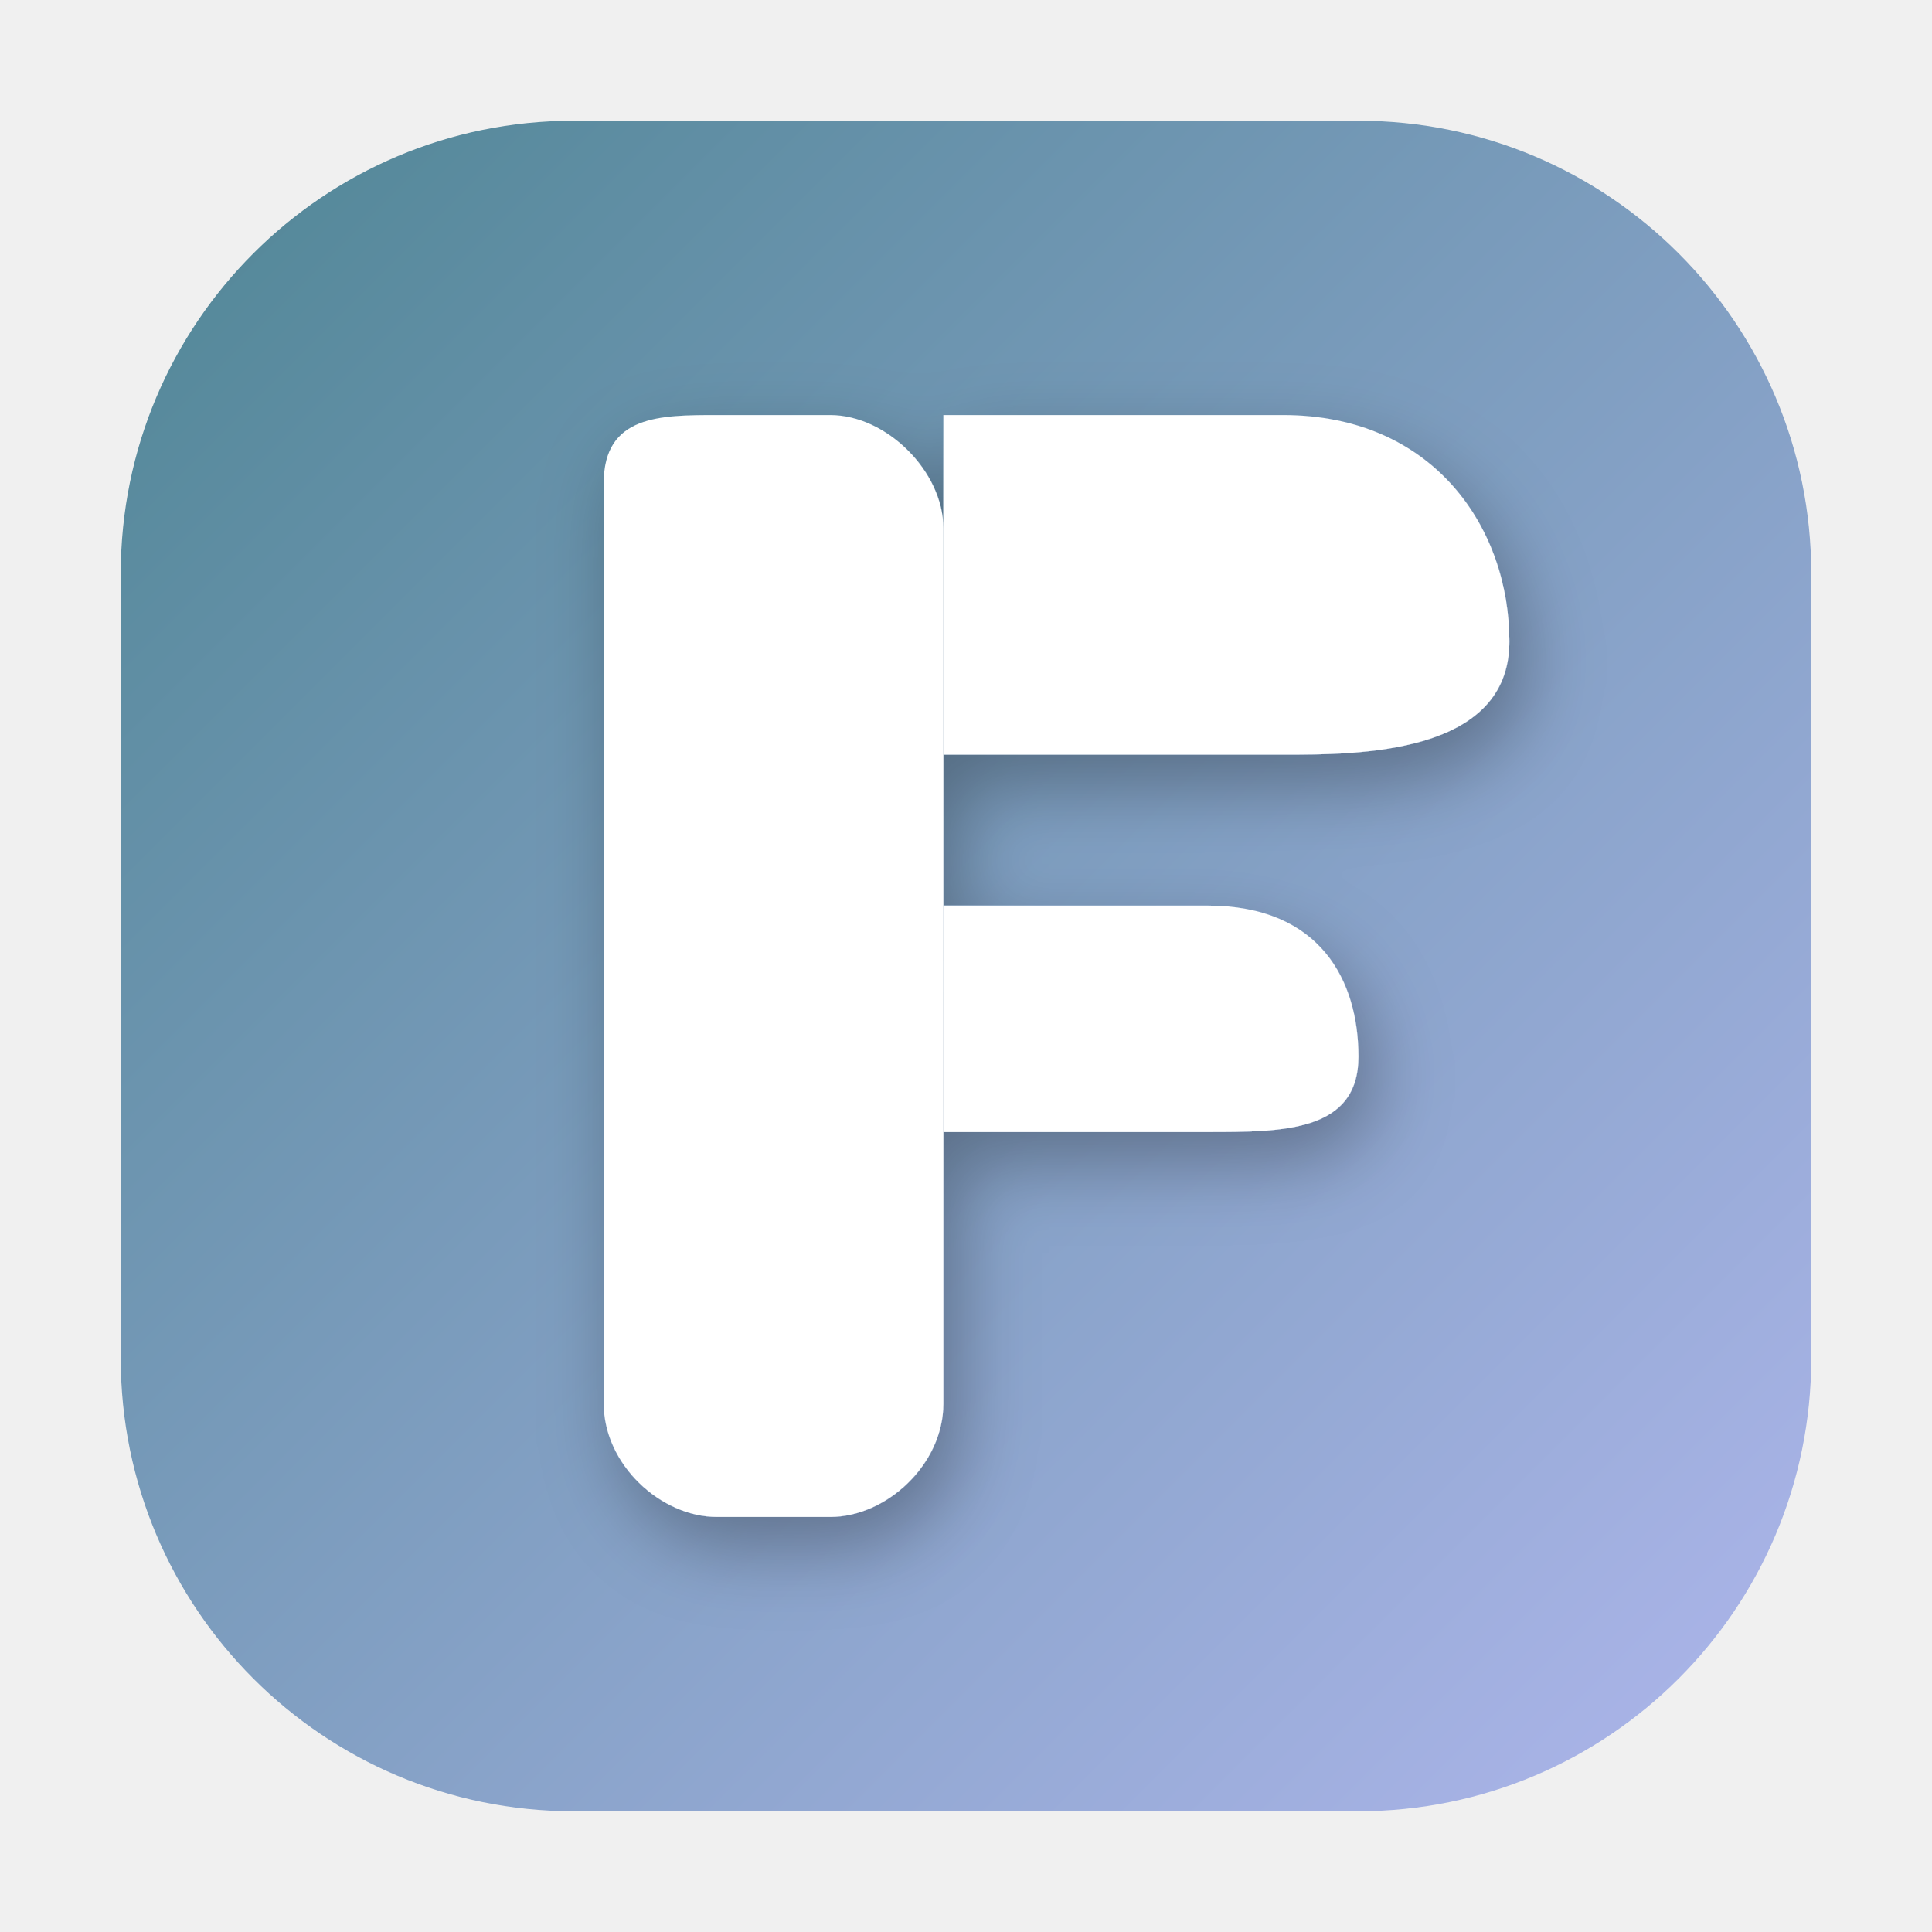
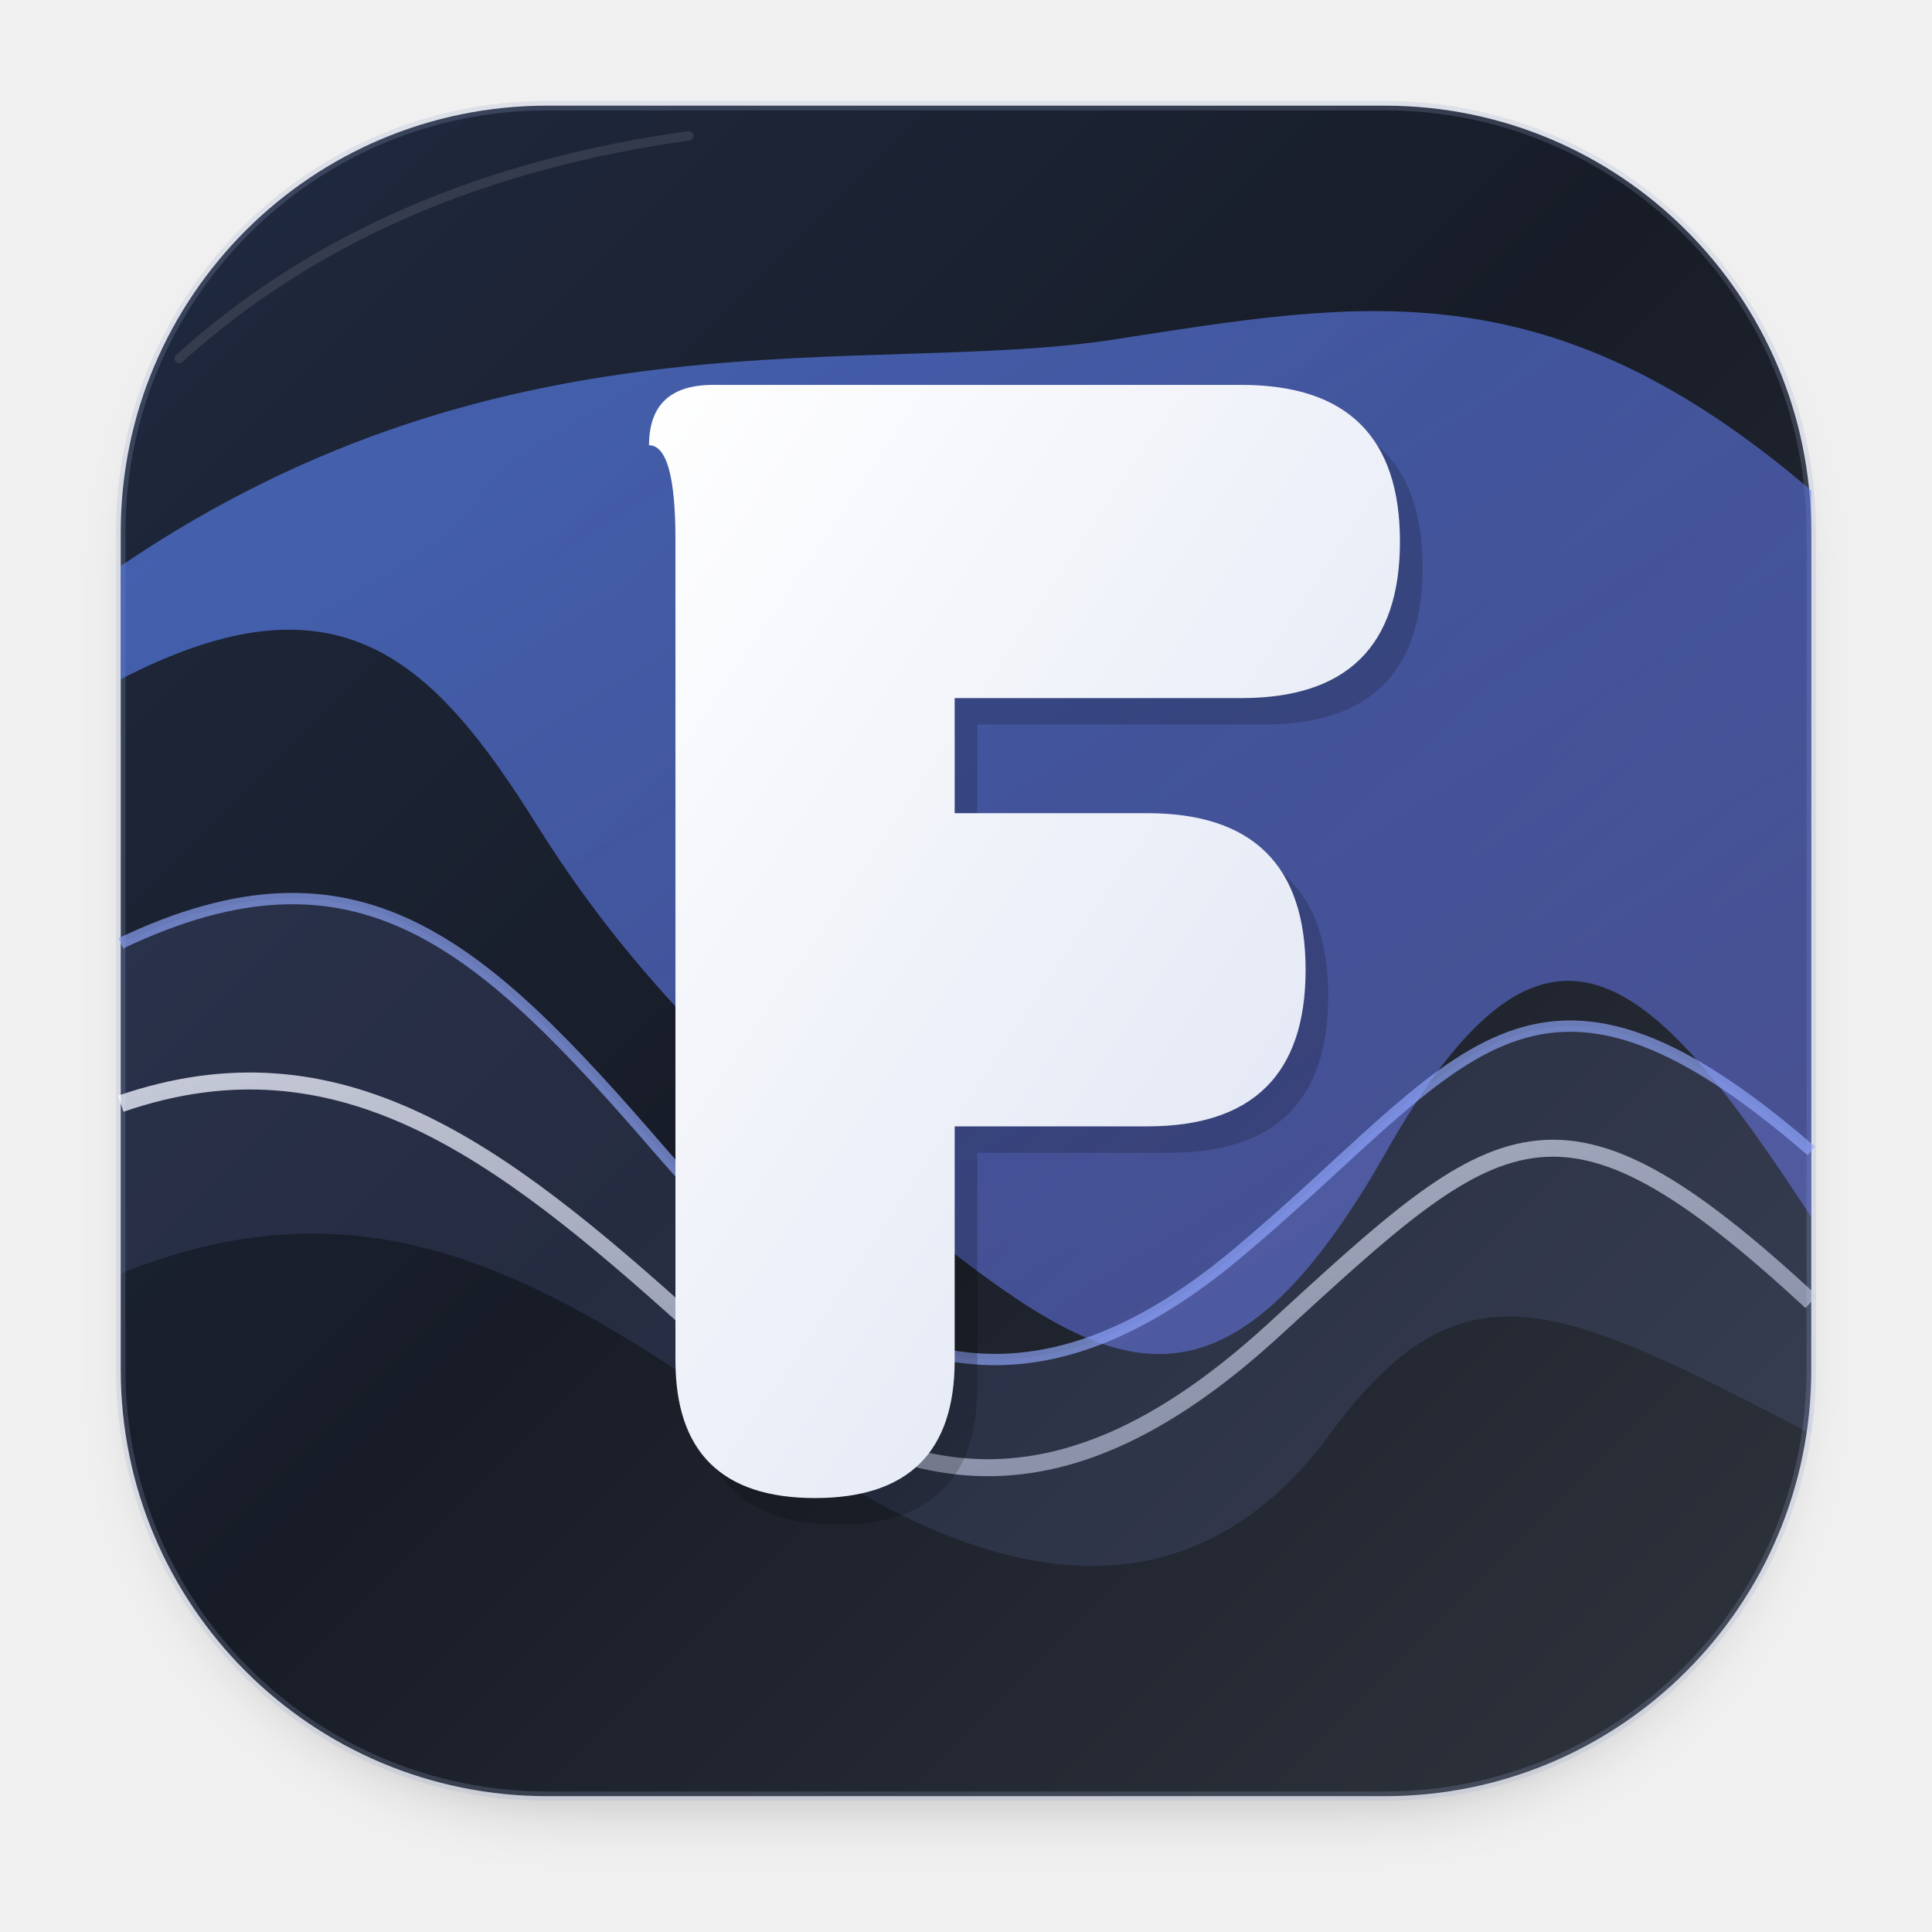
- <svg xmlns="http://www.w3.org/2000/svg" width="512" height="512" viewBox="0 0 512 512" fill="none">
+ <svg xmlns="http://www.w3.org/2000/svg" width="1024" height="1024" viewBox="0 0 1024 1024">
  <defs>
-     <linearGradient id="folia_gradient" x1="0" y1="0" x2="512" y2="512" gradientUnits="userSpaceOnUse">
-       <stop offset="0" stop-color="#48828E" />
-       <stop offset="1" stop-color="#B6BAF3" />
+     <linearGradient id="bg" x1="0" y1="0" x2="1" y2="1">
+       <stop offset="0" stop-color="#202A40" />
+       <stop offset=".48" stop-color="#171C27" />
+       <stop offset="1" stop-color="#30343D" />
    </linearGradient>
-     <filter id="dropShadow" x="-20%" y="-20%" width="140%" height="140%">
-       <feGaussianBlur in="SourceAlpha" stdDeviation="10" />
-       <feOffset dx="4" dy="8" result="offsetblur" />
-       <feComponentTransfer>
-         <feFuncA type="linear" slope="0.3" />
-       </feComponentTransfer>
-       <feMerge>
-         <feMergeNode />
-         <feMergeNode in="SourceGraphic" />
-       </feMerge>
+     <linearGradient id="blue" x1="0" y1="0" x2="1" y2="1">
+       <stop offset="0" stop-color="#547FE8" stop-opacity=".95" />
+       <stop offset="1" stop-color="#6E79F5" stop-opacity=".65" />
+     </linearGradient>
+     <linearGradient id="silver" x1="0" y1="0" x2="1" y2="1">
+       <stop offset="0" stop-color="#FFFFFF" stop-opacity=".95" />
+       <stop offset="1" stop-color="#BFC8DE" stop-opacity=".68" />
+     </linearGradient>
+     <linearGradient id="letter" x1="0" y1="0" x2="1" y2="1">
+       <stop offset="0" stop-color="#FFFFFF" />
+       <stop offset="1" stop-color="#DCE2F2" />
+     </linearGradient>
+     <filter id="shadow" x="-20%" y="-20%" width="140%" height="140%">
+       <feGaussianBlur stdDeviation="16" />
    </filter>
  </defs>
-   <rect x="32" y="32" width="448" height="448" rx="120" fill="url(#folia_gradient)" />
-   <g filter="url(#dropShadow)">
-     <path d="M160 128 C 160 110 175 110 190 110 H 220 C 235 110 250 125 250 140 V 372 C 250 388 235 402 220 402 H 190 C 175 402 160 388 160 372 V 128 Z" fill="white" />
-     <path d="M240 110 H 340 C 380 110 400 140 400 170 C 400 200 360 200 340 200 H 250 V 110 Z" fill="white" />
-     <path d="M250 240 H 320 C 350 240 360 260 360 280 C 360 300 340 300 320 300 H 250 V 240 Z" fill="white" />
-   </g>
+   <rect x="78" y="88" width="868" height="868" rx="220" fill="#000000" opacity=".20" filter="url(#shadow)" />
+   <rect x="64" y="56" width="896" height="896" rx="226" fill="url(#bg)" stroke="#9AA9CC" stroke-opacity=".22" stroke-width="5" />
+   <path d="M64 360 C180 300 230 350 285 438 S410 590 500 660 S650 760 735 610 S875 515 960 645 L960 260 C820 140 720 160 590 180 S270 160 64 300Z" fill="url(#blue)" opacity=".72" />
+   <path d="M64 500 C190 440 255 500 350 610 S535 765 655 665 S810 480 960 610" fill="none" stroke="#92A9FF" stroke-opacity=".65" stroke-width="6" />
+   <path d="M64 585 C180 545 265 610 365 700 S555 815 675 705 S825 565 960 690" fill="none" stroke="url(#silver)" stroke-opacity=".82" stroke-width="9" />
+   <path d="M64 500 C190 440 255 500 350 610 S535 765 655 665 S810 480 960 610 L960 760 C825 690 775 665 705 760 S535 850 415 765 S200 620 64 675Z" fill="#8E9FFF" opacity=".12" />
+   <path d="M356 250 Q356 218 390 218 H670 Q754 218 754 301 Q754 384 670 384 H518 V445 H620 Q704 445 704 528 Q704 611 620 611 H518 V735 Q518 808 444 808 Q370 808 370 735 V300 Q370 250 356 250Z" fill="#000000" opacity=".18" />
+   <path d="M344 236 Q344 204 378 204 H658 Q742 204 742 287 Q742 370 658 370 H506 V431 H608 Q692 431 692 514 Q692 597 608 597 H506 V721 Q506 794 432 794 Q358 794 358 721 V286 Q358 236 344 236Z" fill="url(#letter)" />
+   <path d="M95 190 Q200 95 365 72" fill="none" stroke="#FFFFFF" stroke-opacity=".10" stroke-width="5" stroke-linecap="round" />
</svg>
